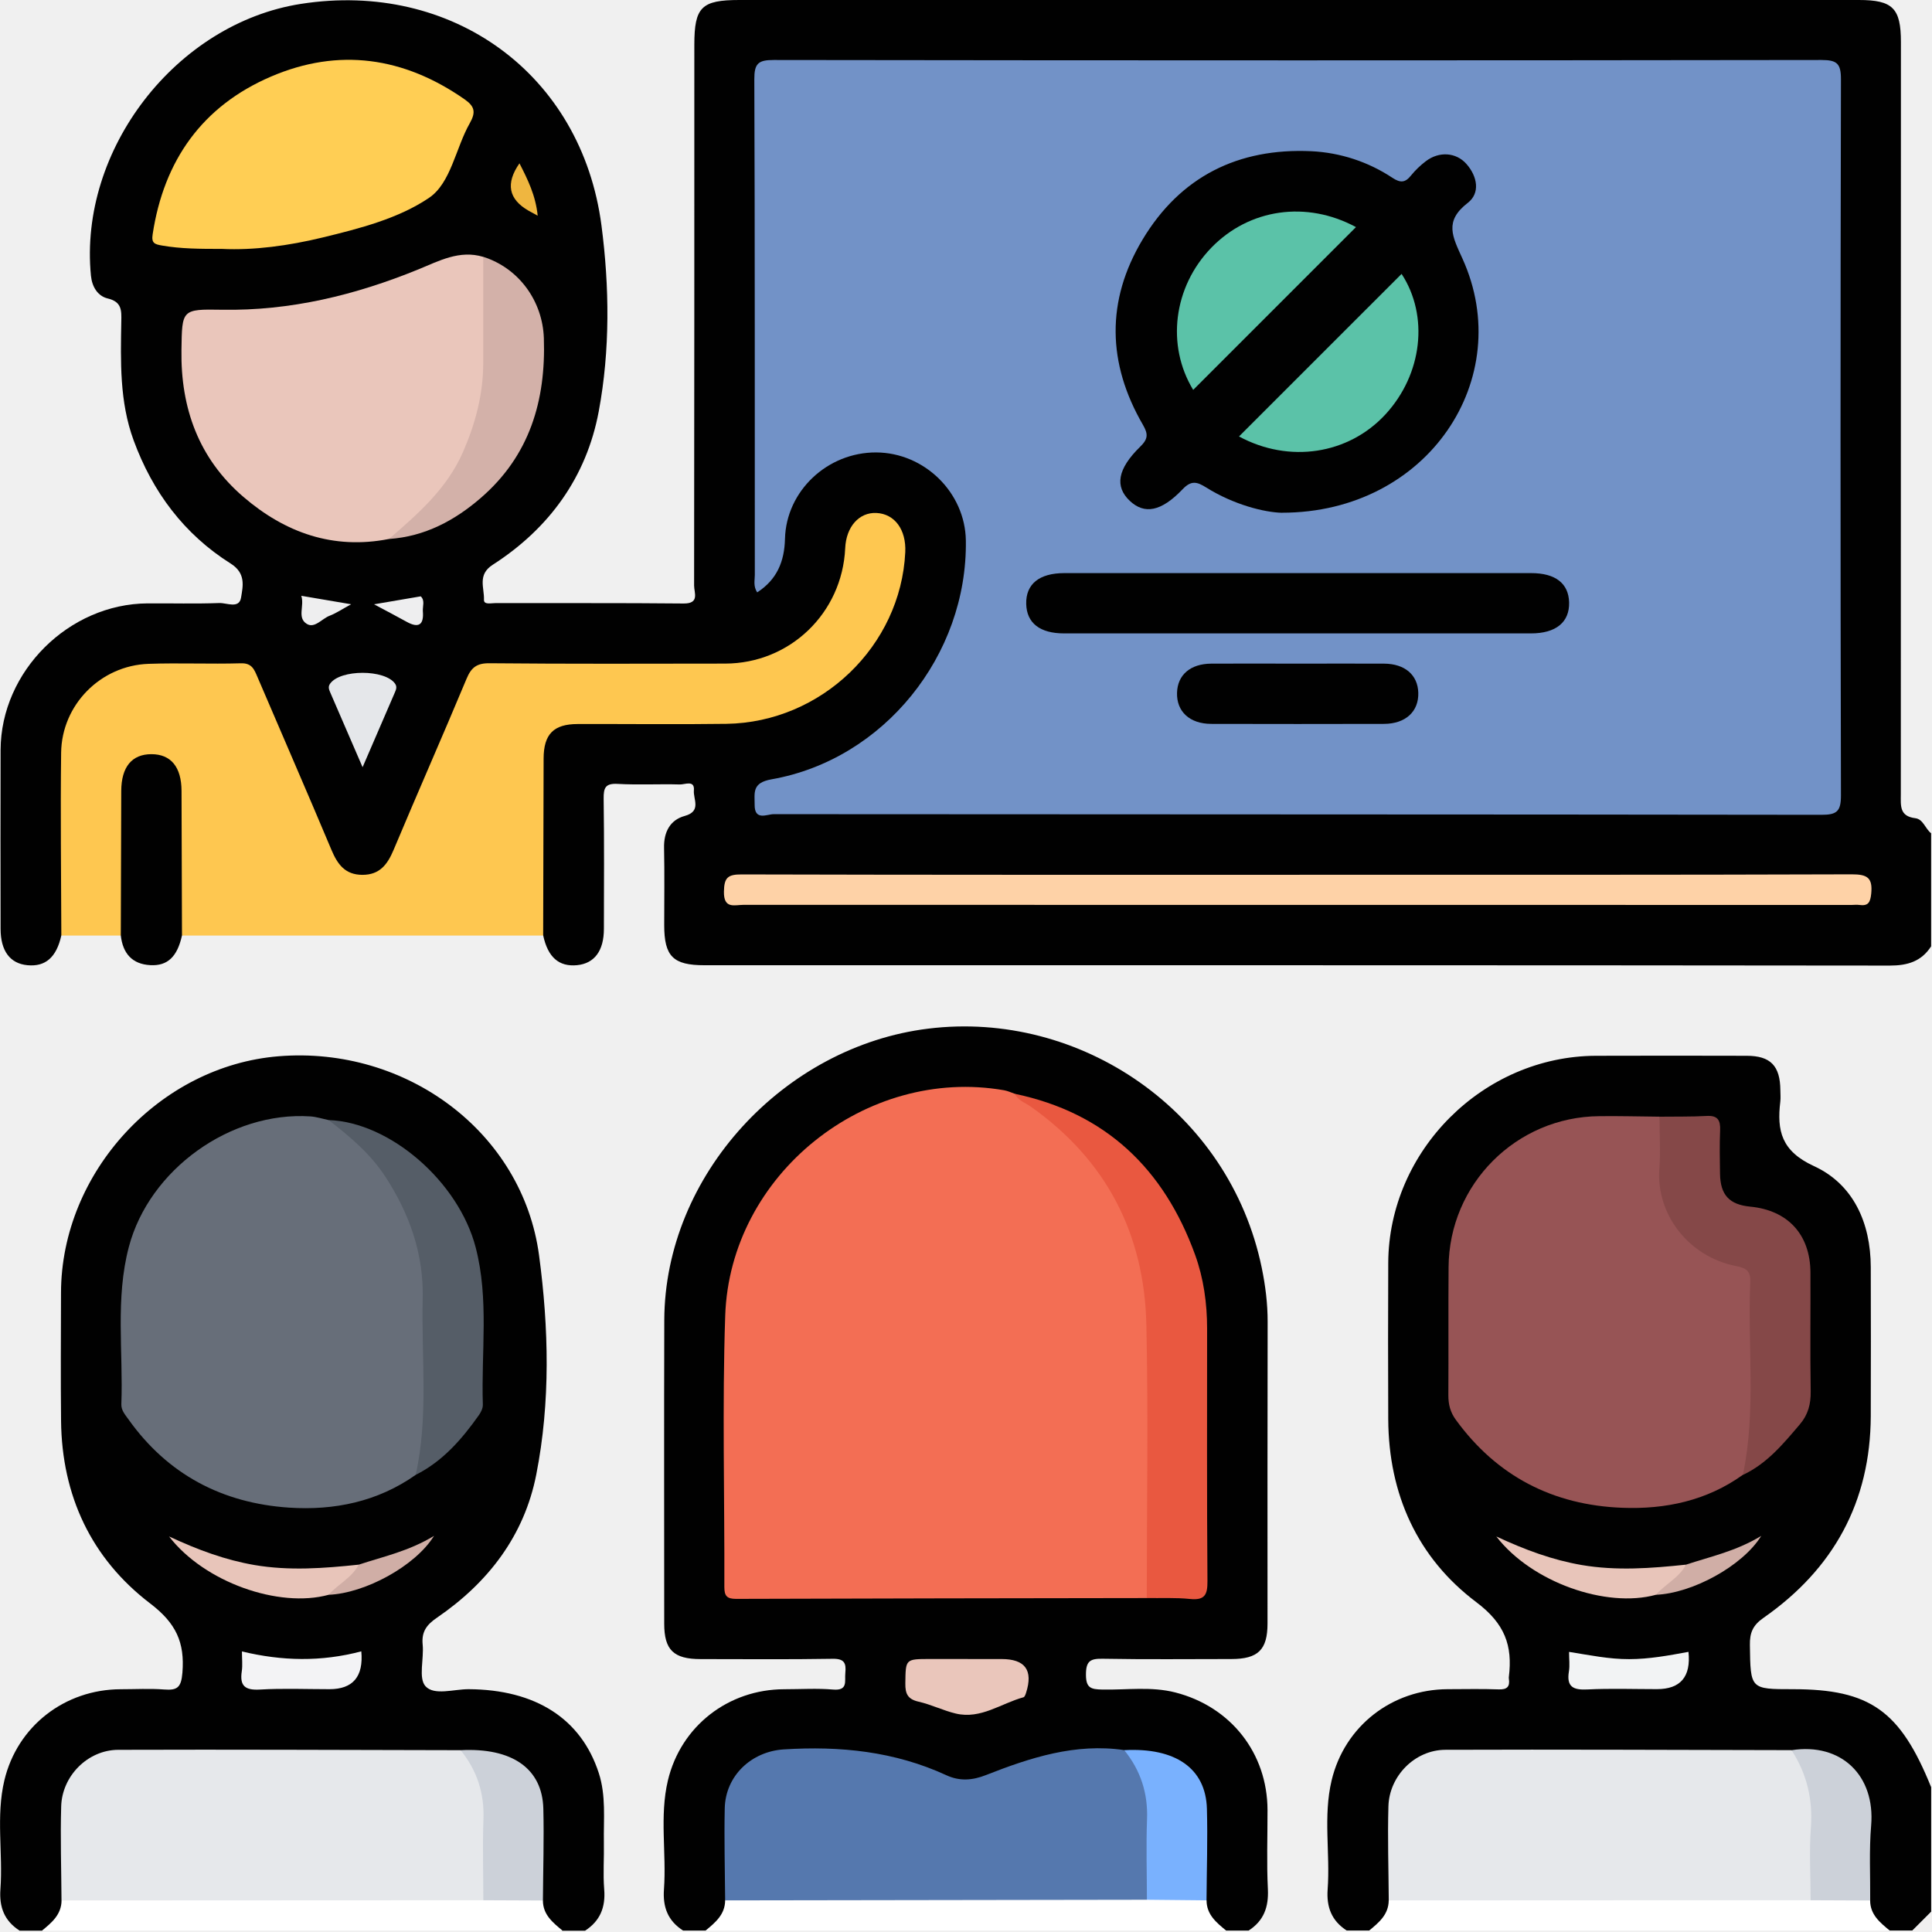
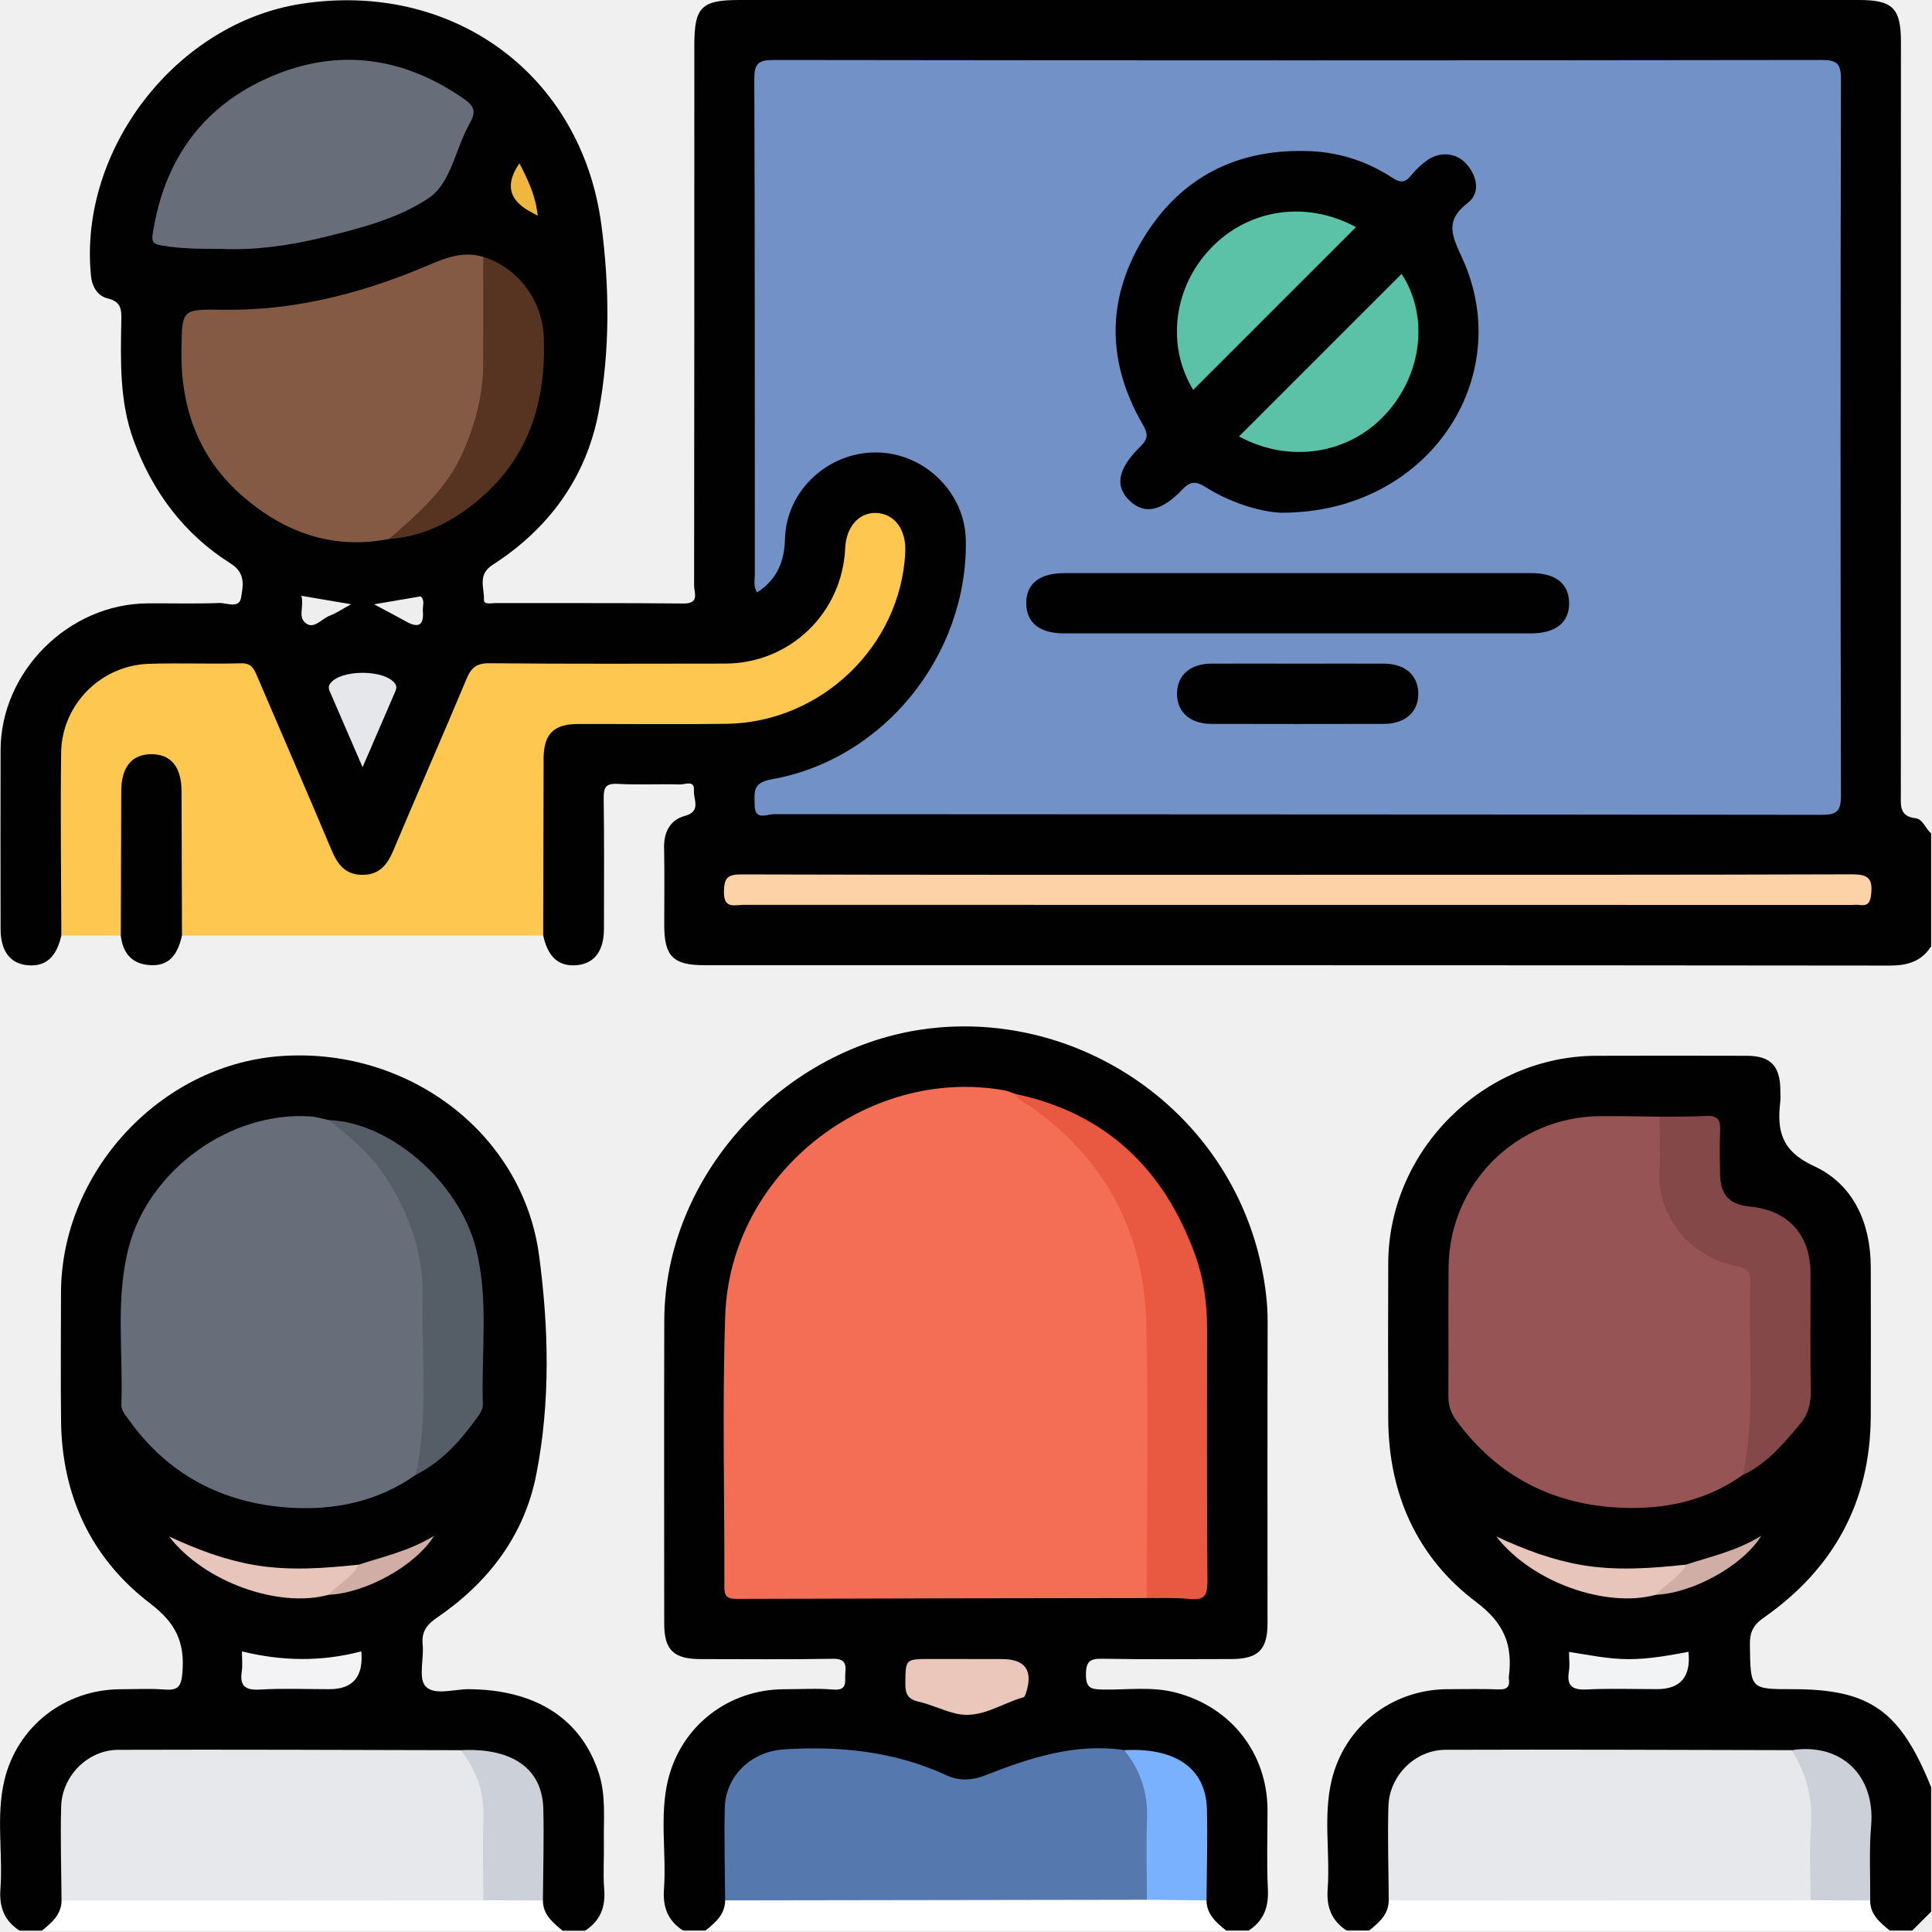
- <svg xmlns="http://www.w3.org/2000/svg" width="78" height="78" fill="none">
-   <g clip-path="url(#a)">
-     <path fill="#010101" d="M2.476 37.768c-.196.881-.64 1.27-1.37 1.2C.404 38.901.024 38.39.024 37.5c-.002-2.41-.008-4.819 0-7.228.014-3.17 2.753-5.894 5.936-5.912.964-.006 1.929.022 2.892-.014.3-.012.805.246.88-.22.076-.462.204-.98-.419-1.374-1.88-1.184-3.154-2.89-3.919-4.977-.572-1.561-.525-3.185-.497-4.805.009-.435.023-.785-.547-.92-.4-.095-.633-.464-.678-.917C3.172 6.044 7.108.944 12.148.157c6.085-.95 11.333 2.812 12.135 8.946.322 2.466.352 5.028-.11 7.505-.496 2.655-2.004 4.731-4.281 6.194-.627.403-.334.93-.353 1.413-.008.21.29.134.45.134 2.536.006 5.073-.01 7.61.016.656.006.424-.435.424-.722.01-7.28.009-14.56.009-21.84C28.034.287 28.32 0 29.849 0H75.05c1.365 0 1.695.332 1.695 1.697 0 10.12 0 20.242-.004 30.363 0 .464-.064.895.59.974.313.039.399.426.633.607v4.566c-.393.609-.949.776-1.667.776-15.953-.019-31.907-.012-47.86-.014-1.263 0-1.62-.357-1.621-1.618 0-1.04.016-2.08-.006-3.12-.015-.641.244-1.128.836-1.29.688-.19.336-.68.368-1.028.039-.435-.364-.236-.564-.242-.836-.024-1.674.024-2.509-.023-.498-.028-.576.153-.57.599.025 1.75.013 3.5.01 5.25 0 .892-.382 1.4-1.084 1.47-.732.07-1.178-.32-1.367-1.201-.222-.283-.196-.62-.196-.949-.004-1.978-.01-3.954 0-5.932.008-1.38.499-1.86 1.899-1.87 1.774-.012 3.549 0 5.323-.004 3.84-.01 6.736-2.497 7.32-6.276.055-.354.084-.708-.046-1.05-.147-.384-.405-.655-.833-.68-.462-.024-.759.239-.936.646-.124.284-.114.594-.157.895-.358 2.59-2.45 4.442-5.065 4.457-3.016.016-6.034.018-9.051-.009-.68-.006-1.055.218-1.321.861-.859 2.086-1.764 4.154-2.654 6.227-.059.14-.116.281-.18.42-.282.592-.699 1-1.397.997-.696-.002-1.13-.405-1.392-1.004-.684-1.554-1.343-3.12-2.012-4.68-.302-.698-.617-1.392-.896-2.098-.191-.486-.496-.723-1.032-.712-1.04.018-2.08-.025-3.117.014-2.033.075-3.468 1.522-3.505 3.567-.036 2.054-.006 4.107-.012 6.16 0 .352.043.716-.195 1.024v-.002ZM54.37 77.94c-.608-.392-.822-.943-.769-1.666.106-1.46-.185-2.944.159-4.391.523-2.198 2.44-3.68 4.689-3.686.683 0 1.37-.018 2.053.008.342.013.464-.107.415-.433a.238.238 0 0 1 0-.075c.155-1.264-.163-2.147-1.313-3.012-2.383-1.793-3.54-4.36-3.557-7.381-.01-2.104-.008-4.209 0-6.313.019-4.538 3.838-8.35 8.386-8.366 2.03-.008 4.056-.004 6.085 0 .965 0 1.353.407 1.36 1.392 0 .153.016.305-.002.456-.143 1.18.044 2.002 1.361 2.607 1.587.73 2.287 2.29 2.291 4.076.006 2.002.006 4.005 0 6.007-.012 3.476-1.506 6.183-4.33 8.153-.436.303-.558.606-.55 1.1.025 1.781.009 1.781 1.732 1.781 3.118 0 4.337.865 5.586 3.958v5.025c-.095.41-.35.665-.76.76h-.914c-.666-.178-.936-.646-.963-1.3-.028-1.009-.008-2.018-.014-3.028-.01-1.95-.804-2.743-2.768-2.763-.102 0-.201 0-.303.004-4.13.032-8.258.006-12.387.014-.33 0-.66-.004-.987 0-1.736.029-2.564.849-2.589 2.57-.014 1.038.014 2.078-.014 3.116-.037.668-.258 1.205-.983 1.386h-.914v.002ZM27.576 77.94c-.611-.392-.823-.943-.77-1.666.106-1.461-.185-2.945.159-4.393.523-2.196 2.442-3.678 4.695-3.682.66 0 1.323-.043 1.978.013.61.05.456-.342.49-.672.04-.399-.042-.578-.515-.57-1.774.03-3.55.012-5.325.012-1.093 0-1.472-.368-1.472-1.432 0-4.085-.01-8.167.003-12.251.018-5.855 4.835-11.054 10.657-11.77 6.121-.754 12.155 3.316 13.464 9.655.148.719.24 1.445.238 2.186-.01 4.058-.005 8.116-.005 12.174 0 1.064-.38 1.436-1.469 1.436-1.723 0-3.45.02-5.173-.012-.508-.01-.69.085-.688.645 0 .543.208.588.658.599.983.02 1.972-.133 2.95.117 2.239.574 3.718 2.449 3.722 4.75.002 1.065-.038 2.133.015 3.195.034.723-.167 1.274-.776 1.667H49.5c-.664-.18-.936-.645-.963-1.299-.026-1.007-.008-2.014-.012-3.023-.01-1.92-.84-2.754-2.762-2.774-.126 0-.252 0-.378.008-1.842-.204-3.57.254-5.255.926-.775.31-1.526.33-2.285-.006-1.898-.839-3.887-1.044-5.94-.93-1.514.083-2.4.922-2.43 2.436-.024 1.113.012 2.228-.016 3.343-.027.655-.29 1.14-.967 1.319h-.915ZM.786 77.941c-.61-.393-.822-.944-.769-1.669.106-1.463-.185-2.946.159-4.393.523-2.194 2.444-3.675 4.699-3.68.584 0 1.17-.034 1.75.01.531.041.69-.077.739-.673.101-1.23-.257-2.005-1.303-2.802-2.375-1.813-3.565-4.349-3.596-7.373-.018-1.726-.006-3.451-.002-5.175.012-4.85 3.977-9.154 8.788-9.542 5.154-.417 9.845 3.064 10.512 8.034.393 2.93.464 5.924-.112 8.852-.484 2.47-1.943 4.367-4.009 5.78-.42.287-.628.567-.578 1.084.058.574-.18 1.356.114 1.683.35.387 1.144.118 1.742.12 2.709.015 4.545 1.195 5.255 3.387.297.917.19 1.858.205 2.792.013.635-.038 1.271.013 1.902.059.723-.163 1.274-.772 1.67h-.913c-.666-.18-.939-.65-.963-1.303-.029-1.01-.008-2.019-.014-3.026-.01-1.95-.81-2.752-2.766-2.766-.15 0-.303.004-.454.016-4.155.006-8.31.002-12.466.004-.252 0-.507-.002-.76 0-1.735.03-2.563.849-2.59 2.57-.014 1.038.015 2.078-.014 3.116-.037.668-.258 1.205-.983 1.386H.786v-.004Z" />
-     <path fill="#fff" d="M75.503 76.726c0 .574.397.891.786 1.213H55.28c.391-.322.782-.645.786-1.215.238-.242.551-.242.852-.242 5.373.002 10.745-.035 16.118.014.822.063 1.679-.228 2.464.228l.002.002ZM48.712 76.722c0 .574.395.895.786 1.217H28.49c.391-.324.782-.645.786-1.217.238-.242.551-.24.852-.24 5.373.002 10.745-.035 16.118.014.822.063 1.677-.224 2.464.226h.002ZM1.7 77.94c.39-.32.78-.644.785-1.214.238-.242.551-.242.852-.242 5.373.002 10.745-.035 16.118.014.822.063 1.679-.228 2.464.228 0 .574.397.891.786 1.213H1.699v.002Z" />
-     <path fill="#F0EFEF" d="m77.203 77.941.761-.761c.137.643-.118.897-.76.761Z" />
-     <path fill="#FEC750" d="M2.476 37.768c-.006-2.459-.039-4.919-.008-7.377.024-1.938 1.595-3.523 3.529-3.59 1.241-.043 2.484.014 3.726-.022.447-.015.541.248.673.557.993 2.324 2.005 4.642 2.984 6.972.246.586.551 1.01 1.251 1.012.698 0 1.01-.416 1.258-1.004.969-2.307 1.98-4.597 2.945-6.907.19-.46.413-.639.936-.632 3.168.03 6.337.018 9.505.014 2.615-.004 4.727-2.037 4.848-4.658.038-.867.561-1.455 1.26-1.423.738.035 1.208.674 1.165 1.584-.18 3.783-3.388 6.874-7.22 6.929-2.002.028-4.005.002-6.007.008-.971.002-1.37.409-1.374 1.39-.008 2.383-.012 4.766-.018 7.149H7.349c-.302-.279-.24-.654-.241-1-.012-1.522.004-3.044-.008-4.564-.008-1.01-.363-1.508-1.024-1.481-.625.026-.94.502-.946 1.481-.012 1.522.004 3.044-.008 4.565-.002.346.06.72-.243.999h-2.4l-.003-.002Z" />
-     <path fill="#010101" d="M4.877 37.768c.006-1.946.01-3.891.018-5.837.004-.968.43-1.483 1.217-1.483.788 0 1.213.517 1.217 1.483.008 1.946.012 3.891.018 5.837-.187.85-.577 1.235-1.273 1.198-.747-.038-1.116-.482-1.197-1.198Z" />
-     <path fill="#7292C7" d="M30.57 23.918c-.166-.259-.096-.489-.096-.705-.005-6.668.006-13.34-.02-20.008-.003-.635.152-.785.785-.783 14.1.02 28.2.02 42.3 0 .63 0 .787.148.785.783-.022 9.636-.022 19.274 0 28.91 0 .636-.159.783-.788.781-14.1-.02-28.2-.014-42.3-.026-.27 0-.773.28-.769-.377 0-.495-.11-.89.682-1.03 4.534-.797 7.914-5.01 7.845-9.642-.028-1.933-1.67-3.545-3.62-3.555-1.968-.008-3.633 1.555-3.682 3.486-.022.91-.319 1.645-1.123 2.164v.002Z" />
-     <path fill="#EAC6BB" d="M15.702 21.76c-2.251.442-4.193-.254-5.875-1.699-1.8-1.546-2.538-3.58-2.501-5.93.024-1.632.004-1.654 1.63-1.626 2.771.049 5.392-.592 7.942-1.632.822-.336 1.653-.792 2.61-.503.15.155.205.35.2.558-.038 1.768.174 3.547-.154 5.305-.385 2.074-1.41 3.773-3.05 5.102-.243.197-.538.279-.8.427l-.002-.002Z" />
-     <path fill="#FFCE54" d="M8.965 10.049c-.906 0-1.663-.004-2.418-.135-.307-.052-.44-.097-.384-.455.451-2.98 2.002-5.173 4.77-6.364 2.739-1.178 5.37-.796 7.82.912.417.29.464.525.212.97-.57 1.006-.76 2.41-1.64 3.008-1.238.839-2.799 1.238-4.296 1.602-1.382.336-2.782.523-4.062.462h-.002Z" />
-     <path fill="#FED2A7" d="M52.467 35.316c7.431 0 14.861.008 22.293-.017.625 0 .85.133.786.78-.037.362-.125.506-.483.456-.1-.015-.203 0-.303 0-14.912 0-29.825 0-44.74-.004-.362 0-.803.18-.793-.53.008-.575.159-.7.718-.698 7.507.02 15.014.015 22.522.015v-.002Z" />
-     <path fill="#D3B1A9" d="M15.703 21.76c1.176-1.017 2.342-2.03 2.99-3.512.5-1.144.811-2.316.816-3.565.004-1.44 0-2.876 0-4.315 1.45.462 2.397 1.793 2.448 3.283.085 2.525-.576 4.744-2.536 6.443-1.062.922-2.271 1.567-3.714 1.666h-.004Z" />
-     <path fill="#E5E7EA" d="M14.638 30.973c-.48-1.11-.891-2.064-1.306-3.018-.051-.118-.094-.228-.006-.352.409-.586 2.216-.586 2.625 0 .085.124.043.232-.008.35-.415.954-.824 1.909-1.303 3.018l-.002.002Z" />
-     <path fill="#EFB640" d="M21.708 8.708a24.164 24.164 0 0 1-.366-.2c-.813-.464-.936-1.102-.37-1.914.333.65.655 1.298.736 2.114Z" />
-     <path fill="#EEEEEF" d="M15.098 24.398c.698-.118 1.282-.218 1.888-.322.181.167.07.401.086.607.044.527-.157.696-.65.423-.407-.226-.818-.44-1.324-.71v.002ZM14.175 24.396c-.352.191-.597.36-.865.462-.312.118-.609.525-.922.331-.405-.248-.088-.726-.224-1.135l2.013.342h-.002Z" />
-     <path fill="#975455" d="M70.365 59.542c-1.459 1.047-3.132 1.399-4.874 1.331-2.786-.107-5.057-1.27-6.717-3.555-.222-.305-.301-.618-.3-.987.01-1.723-.005-3.445.009-5.169a6.133 6.133 0 0 1 6.084-6.099c.81-.01 1.62.013 2.432.02.218.22.218.503.224.782.01.405.002.812.004 1.217.008 2 .873 3.22 2.776 3.759.67.19.89.543.883 1.194-.016 1.852.012 3.704-.016 5.554-.01.684-.073 1.372-.505 1.956v-.003Z" />
-     <path fill="#E6E8EB" d="m73.099 76.716-17.031.008c-.008-1.266-.05-2.532-.014-3.795.034-1.233 1.072-2.281 2.301-2.285 4.658-.017 9.315.006 13.973.014.592.425.901 1.04.952 1.73.092 1.253.043 2.513.022 3.77a.826.826 0 0 1-.203.556v.002Z" />
-     <path fill="#854848" d="M70.364 59.542c.545-2.572.187-5.18.299-7.77.02-.447-.139-.573-.58-.659-1.931-.382-3.222-2.112-3.09-3.907.052-.704.005-1.414.005-2.122.633-.009 1.268.006 1.9-.03.452-.027.566.172.548.583-.025.582-.012 1.166-.004 1.748.012.857.374 1.248 1.217 1.33 1.524.146 2.427 1.127 2.434 2.665.006 1.597-.015 3.195.01 4.792.008.511-.104.939-.436 1.33-.671.79-1.33 1.59-2.301 2.044l-.002-.004Z" />
-     <path fill="#CCD1D9" d="M73.1 76.716c0-.979-.062-1.96.01-2.932.083-1.144-.163-2.172-.78-3.124 2.007-.312 3.384 1.025 3.213 3.044-.085 1.001-.03 2.017-.038 3.024l-2.406-.01v-.002Z" />
-     <path fill="#E8C5BA" d="M66.853 64.386c-2.01.551-5.02-.507-6.443-2.355 1.184.552 2.277.95 3.44 1.152 1.412.242 2.814.134 4.218-.014-.067.745-.686.938-1.217 1.217h.002Z" />
-     <path fill="#F2F3F4" d="M68.168 66.69c.105 1.003-.32 1.505-1.272 1.505-.938 0-1.876-.034-2.812.013-.574.028-.844-.108-.743-.727.041-.244.006-.5.006-.79.837.133 1.62.296 2.428.293.812-.001 1.6-.148 2.391-.294h.002Z" />
-     <path fill="#D0AEA6" d="M66.852 64.386c.38-.43.936-.686 1.216-1.217.994-.328 2.023-.543 3.039-1.162-.757 1.223-2.792 2.32-4.255 2.379Z" />
-     <path fill="#F36E54" d="M46.298 64.518c-5.53.008-11.058.014-16.585.033-.373 0-.469-.127-.469-.48.013-3.654-.089-7.308.035-10.957.194-5.698 5.682-10.071 11.262-9.097.148.027.289.094.431.143 3.116 1.553 4.648 4.235 5.354 7.505.151.696.198 1.4.194 2.114-.01 3.218 0 6.435-.008 9.652 0 .373.073.77-.216 1.087h.002Z" />
-     <path fill="#5578AE" d="M46.305 76.698c-5.676.008-11.353.016-17.029.026-.008-1.24-.043-2.477-.016-3.716.028-1.314 1.072-2.295 2.38-2.38 2.272-.145 4.478.079 6.568 1.043.537.248 1.056.208 1.601-.008 1.791-.704 3.608-1.296 5.58-1.007.772.352.971 1.09 1.063 1.8.162 1.27.083 2.559.038 3.839a.592.592 0 0 1-.185.4v.003Z" />
-     <path fill="#E95840" d="M46.298 64.518c0-3.677.065-7.355-.016-11.03-.081-3.683-1.622-6.66-4.668-8.811-.222-.157-.513-.24-.641-.517 3.669.77 6.02 3.034 7.275 6.495.346.955.486 1.964.486 2.984 0 3.398-.012 6.799.014 10.197.005.556-.113.778-.704.719-.578-.06-1.164-.029-1.748-.037h.002Z" />
-     <path fill="#79B1FE" d="M46.304 76.698c0-1.083-.036-2.168.005-3.25.04-1.058-.263-1.976-.92-2.79 2.07-.11 3.29.734 3.337 2.364.035 1.232-.008 2.467-.016 3.7l-2.406-.024Z" />
-     <path fill="#EAC6BB" d="M39.07 66.98h1.366c.952 0 1.282.452.989 1.364-.022.067-.057.169-.106.18-.904.247-1.72.894-2.725.658-.51-.12-.993-.364-1.506-.48-.44-.1-.543-.317-.537-.739.014-.983-.008-.985 1.005-.985h1.516l-.002.002Z" />
-     <path fill="#676E79" d="M16.782 59.545c-1.537 1.084-3.287 1.442-5.11 1.322-2.692-.179-4.9-1.333-6.488-3.567-.132-.185-.293-.362-.285-.606.08-2.119-.25-4.26.304-6.356.824-3.12 4.098-5.476 7.324-5.266.248.016.494.097.74.148 1.274.452 2.033 1.474 2.697 2.55a8.68 8.68 0 0 1 1.324 4.678c-.008 1.667.02 3.336-.012 5.002-.014.723-.004 1.474-.494 2.095Z" />
-     <path fill="#E6E8EB" d="M19.513 76.718c-5.676.002-11.353.004-17.03.008-.007-1.266-.05-2.531-.013-3.795.034-1.233 1.074-2.281 2.303-2.286 4.608-.016 9.215.007 13.822.015.751.331.955 1.044 1.052 1.73.185 1.298.092 2.612.051 3.923-.004.153-.083.289-.185.407v-.002Z" />
-     <path fill="#555D67" d="M16.782 59.544c.527-2.354.226-4.741.283-7.114.045-1.797-.531-3.427-1.508-4.925-.602-.924-1.43-1.62-2.29-2.285 2.477.083 5.247 2.487 5.937 5.14.545 2.096.22 4.23.29 6.346.005.138-.07.299-.154.419-.69.977-1.463 1.87-2.558 2.42Z" />
-     <path fill="#CCD1D9" d="M19.514 76.718c0-1.087-.037-2.176.004-3.26.04-1.06-.259-1.984-.922-2.798 2.075-.108 3.299.736 3.34 2.362.03 1.233-.009 2.47-.017 3.706l-2.405-.01Z" />
-     <path fill="#E8C5BA" d="M13.269 64.386c-2.01.551-5.02-.507-6.443-2.355 1.185.552 2.277.95 3.44 1.152 1.412.242 2.814.134 4.218-.014-.067.745-.686.938-1.217 1.217h.002Z" />
-     <path fill="#F3F3F5" d="M14.587 66.667c.093 1.02-.335 1.53-1.287 1.53-.938 0-1.876-.04-2.81.015-.602.034-.818-.151-.728-.741.036-.244.006-.5.006-.798 1.622.39 3.195.425 4.82-.004l-.001-.002Z" />
-     <path fill="#D0AEA6" d="M13.268 64.386c.38-.43.936-.686 1.216-1.217.994-.328 2.023-.543 3.039-1.162-.757 1.223-2.792 2.32-4.255 2.379Z" />
-     <path fill="#010101" d="M51.754 20.702c-.7-.016-1.938-.321-3.057-1.021-.358-.224-.596-.304-.95.069-.867.911-1.545 1.025-2.133.472-.614-.578-.503-1.288.421-2.19.316-.307.326-.506.108-.881-1.44-2.48-1.492-5.012-.018-7.473 1.524-2.545 3.862-3.711 6.817-3.573a6.477 6.477 0 0 1 3.274 1.074c.32.21.513.202.747-.09.175-.215.379-.412.6-.579.536-.41 1.226-.364 1.645.114.442.503.558 1.176.049 1.567-.963.743-.615 1.363-.214 2.249 2.19 4.82-1.384 10.262-7.291 10.26l.002.002ZM52.395 23.138h9.424c.979 0 1.51.415 1.53 1.182.02.8-.53 1.252-1.54 1.252H42.96c-.977 0-1.508-.417-1.529-1.186-.02-.804.523-1.248 1.54-1.248h9.425-.002ZM52.39 26.793c1.164 0 2.326-.006 3.49 0 .84.006 1.36.456 1.38 1.176.022.755-.511 1.252-1.38 1.256-2.326.006-4.654.006-6.98 0-.871-.002-1.402-.499-1.38-1.256.02-.722.537-1.17 1.38-1.176 1.164-.008 2.326 0 3.49 0Z" />
-     <path fill="#5BC2A8" d="m54.745 9.168-6.573 6.573c-1.092-1.797-.803-4.156.733-5.741 1.534-1.581 3.848-1.907 5.838-.832h.002ZM50.022 17.621l6.564-6.563c1.105 1.69.845 4.046-.65 5.67-1.495 1.622-3.89 1.988-5.914.893Z" />
+ <svg xmlns="http://www.w3.org/2000/svg" width="78" height="78" viewBox="0 0 78 78" fill="none">
+   <g clip-path="url(#clip0_1409_2360)">
+     <path d="M2.476 37.768C2.28 38.649 1.837 39.038 1.106 38.968C0.404 38.901 0.024 38.391 0.024 37.499C0.022 35.09 0.016 32.68 0.024 30.271C0.038 27.1 2.777 24.377 5.96 24.359C6.924 24.353 7.889 24.381 8.852 24.345C9.153 24.333 9.657 24.591 9.733 24.125C9.808 23.663 9.936 23.144 9.313 22.751C7.433 21.567 6.159 19.862 5.394 17.774C4.822 16.213 4.869 14.589 4.897 12.969C4.906 12.534 4.92 12.184 4.35 12.049C3.949 11.954 3.717 11.585 3.672 11.132C3.172 6.044 7.108 0.944 12.148 0.157C18.233 -0.794 23.481 2.969 24.283 9.103C24.605 11.569 24.635 14.131 24.173 16.608C23.677 19.263 22.169 21.339 19.892 22.802C19.265 23.205 19.558 23.732 19.539 24.215C19.531 24.424 19.828 24.349 19.989 24.349C22.525 24.355 25.062 24.339 27.598 24.365C28.255 24.371 28.023 23.93 28.023 23.643C28.034 16.363 28.032 9.082 28.032 1.803C28.034 0.287 28.32 0 29.849 0C44.916 0 59.983 0 75.05 0C76.416 0 76.746 0.332 76.746 1.697C76.746 11.817 76.746 21.939 76.742 32.06C76.742 32.524 76.678 32.955 77.332 33.034C77.645 33.073 77.731 33.46 77.965 33.641V38.207C77.572 38.816 77.016 38.983 76.298 38.983C60.346 38.964 44.391 38.971 28.439 38.968C27.175 38.968 26.819 38.612 26.817 37.351C26.817 36.311 26.833 35.271 26.811 34.231C26.796 33.59 27.055 33.103 27.647 32.941C28.335 32.752 27.983 32.261 28.015 31.913C28.054 31.478 27.651 31.677 27.451 31.671C26.615 31.646 25.777 31.695 24.942 31.648C24.444 31.62 24.366 31.801 24.373 32.247C24.397 33.997 24.385 35.747 24.383 37.497C24.383 38.389 24 38.897 23.298 38.966C22.566 39.038 22.12 38.647 21.931 37.766C21.709 37.483 21.735 37.145 21.735 36.817C21.731 34.839 21.725 32.863 21.735 30.885C21.743 29.506 22.234 29.025 23.634 29.015C25.408 29.003 27.183 29.015 28.957 29.011C32.797 29.001 35.693 26.514 36.277 22.735C36.332 22.381 36.361 22.027 36.231 21.685C36.084 21.3 35.826 21.03 35.398 21.005C34.936 20.981 34.639 21.244 34.462 21.651C34.338 21.935 34.348 22.245 34.306 22.546C33.947 25.137 31.855 26.988 29.24 27.003C26.224 27.019 23.206 27.021 20.189 26.994C19.509 26.988 19.134 27.212 18.868 27.855C18.009 29.941 17.104 32.009 16.214 34.082C16.155 34.223 16.098 34.363 16.033 34.502C15.752 35.094 15.335 35.503 14.637 35.499C13.941 35.497 13.508 35.094 13.245 34.495C12.561 32.941 11.902 31.376 11.232 29.815C10.931 29.117 10.616 28.423 10.337 27.717C10.146 27.23 9.841 26.994 9.305 27.005C8.265 27.023 7.226 26.98 6.188 27.019C4.155 27.094 2.72 28.541 2.683 30.586C2.647 32.64 2.677 34.693 2.671 36.746C2.671 37.098 2.714 37.462 2.476 37.77V37.768Z" fill="#010101" />
+     <path d="M54.37 77.941C53.762 77.548 53.548 76.997 53.601 76.274C53.707 74.813 53.416 73.33 53.76 71.883C54.283 69.685 56.2 68.203 58.449 68.197C59.132 68.197 59.818 68.179 60.502 68.205C60.844 68.218 60.966 68.098 60.917 67.772C60.913 67.748 60.913 67.721 60.917 67.697C61.072 66.433 60.754 65.55 59.605 64.685C57.221 62.892 56.063 60.326 56.047 57.304C56.037 55.2 56.039 53.095 56.047 50.991C56.066 46.453 59.885 42.642 64.433 42.625C66.463 42.617 68.489 42.621 70.518 42.625C71.483 42.625 71.871 43.032 71.878 44.017C71.878 44.17 71.894 44.322 71.876 44.473C71.733 45.653 71.92 46.475 73.237 47.08C74.824 47.81 75.524 49.369 75.528 51.156C75.534 53.158 75.534 55.161 75.528 57.163C75.516 60.639 74.022 63.346 71.198 65.316C70.762 65.619 70.64 65.922 70.648 66.417C70.673 68.197 70.657 68.197 72.38 68.197C75.498 68.197 76.717 69.062 77.966 72.155V77.18C77.871 77.591 77.616 77.845 77.205 77.941H76.292C75.626 77.762 75.356 77.294 75.329 76.641C75.3 75.631 75.321 74.622 75.315 73.612C75.305 71.663 74.511 70.869 72.547 70.849C72.445 70.849 72.346 70.849 72.244 70.853C68.115 70.885 63.986 70.859 59.857 70.867C59.527 70.867 59.197 70.863 58.87 70.867C57.134 70.896 56.306 71.716 56.281 73.437C56.267 74.475 56.295 75.515 56.267 76.553C56.23 77.221 56.009 77.758 55.284 77.939H54.37V77.941Z" fill="#010101" />
+     <path d="M27.576 77.941C26.965 77.548 26.753 76.997 26.806 76.274C26.912 74.813 26.621 73.329 26.965 71.881C27.488 69.685 29.407 68.203 31.66 68.199C32.319 68.199 32.983 68.156 33.638 68.212C34.248 68.262 34.094 67.87 34.128 67.54C34.169 67.141 34.086 66.962 33.613 66.97C31.839 67.001 30.062 66.982 28.288 66.982C27.195 66.982 26.816 66.614 26.816 65.55C26.816 61.465 26.806 57.383 26.819 53.299C26.837 47.444 31.654 42.245 37.476 41.528C43.597 40.775 49.631 44.846 50.94 51.184C51.088 51.903 51.18 52.629 51.178 53.37C51.167 57.428 51.173 61.486 51.173 65.544C51.173 66.608 50.793 66.98 49.704 66.98C47.981 66.98 46.255 67.001 44.531 66.968C44.023 66.958 43.841 67.053 43.843 67.613C43.843 68.156 44.051 68.201 44.501 68.212C45.484 68.232 46.473 68.079 47.452 68.329C49.69 68.903 51.169 70.778 51.173 73.079C51.175 74.144 51.135 75.212 51.188 76.274C51.222 76.997 51.021 77.548 50.412 77.941H49.499C48.835 77.762 48.563 77.296 48.536 76.642C48.51 75.635 48.528 74.628 48.524 73.618C48.514 71.7 47.684 70.865 45.762 70.845C45.636 70.845 45.51 70.845 45.384 70.853C43.542 70.649 41.815 71.107 40.13 71.779C39.354 72.088 38.603 72.109 37.844 71.773C35.946 70.934 33.957 70.729 31.904 70.843C30.39 70.926 29.505 71.765 29.474 73.279C29.45 74.392 29.486 75.507 29.458 76.622C29.431 77.277 29.169 77.762 28.491 77.941H27.578H27.576Z" fill="#010101" />
+     <path d="M0.786 77.941C0.176 77.548 -0.036 76.997 0.017 76.272C0.123 74.809 -0.168 73.326 0.176 71.879C0.699 69.685 2.62 68.204 4.875 68.199C5.459 68.199 6.045 68.165 6.625 68.21C7.156 68.25 7.315 68.132 7.364 67.536C7.465 66.307 7.107 65.531 6.061 64.734C3.686 62.921 2.496 60.385 2.465 57.361C2.447 55.635 2.459 53.91 2.463 52.186C2.475 47.337 6.44 43.032 11.251 42.644C16.405 42.227 21.096 45.708 21.763 50.678C22.156 53.608 22.227 56.602 21.651 59.53C21.167 62.001 19.708 63.897 17.642 65.31C17.221 65.597 17.014 65.877 17.064 66.394C17.122 66.968 16.883 67.75 17.178 68.077C17.529 68.464 18.322 68.195 18.92 68.197C21.629 68.212 23.465 69.392 24.175 71.584C24.472 72.501 24.364 73.442 24.38 74.376C24.393 75.011 24.342 75.647 24.393 76.278C24.452 77.001 24.23 77.552 23.621 77.947H22.708C22.042 77.768 21.769 77.298 21.745 76.645C21.716 75.635 21.737 74.626 21.731 73.619C21.721 71.669 20.921 70.867 18.965 70.853C18.815 70.853 18.662 70.857 18.511 70.869C14.356 70.875 10.2 70.871 6.045 70.873C5.793 70.873 5.538 70.871 5.286 70.873C3.55 70.904 2.722 71.722 2.695 73.444C2.681 74.481 2.71 75.521 2.681 76.559C2.644 77.227 2.423 77.764 1.698 77.945H0.786V77.941Z" fill="#010101" />
+     <path d="M75.503 76.726C75.503 77.3 75.9 77.617 76.289 77.939H55.281C55.672 77.617 56.063 77.294 56.067 76.724C56.305 76.482 56.618 76.482 56.919 76.482C62.292 76.484 67.664 76.447 73.037 76.496C73.859 76.559 74.716 76.268 75.501 76.724L75.503 76.726Z" fill="white" />
+     <path d="M48.712 76.722C48.712 77.296 49.107 77.617 49.498 77.939H28.49C28.881 77.615 29.272 77.294 29.276 76.722C29.514 76.48 29.827 76.482 30.128 76.482C35.501 76.484 40.873 76.447 46.246 76.496C47.068 76.559 47.923 76.272 48.71 76.722H48.712Z" fill="white" />
+     <path d="M1.699 77.941C2.09 77.619 2.481 77.296 2.485 76.726C2.723 76.484 3.036 76.484 3.337 76.484C8.71 76.486 14.082 76.449 19.455 76.498C20.277 76.561 21.134 76.27 21.919 76.726C21.919 77.3 22.316 77.617 22.705 77.939H1.699V77.941Z" fill="white" />
+     <path d="M77.203 77.941C77.457 77.687 77.71 77.434 77.964 77.18C78.101 77.823 77.846 78.077 77.203 77.941Z" fill="#F0EFEF" />
+     <path d="M2.476 37.768C2.47 35.309 2.437 32.849 2.468 30.391C2.492 28.453 4.063 26.868 5.997 26.801C7.238 26.758 8.481 26.815 9.723 26.779C10.171 26.764 10.264 27.027 10.396 27.336C11.389 29.66 12.401 31.978 13.38 34.308C13.626 34.894 13.931 35.318 14.631 35.32C15.329 35.32 15.641 34.904 15.889 34.316C16.858 32.009 17.869 29.719 18.834 27.41C19.025 26.95 19.247 26.77 19.77 26.777C22.938 26.807 26.107 26.795 29.275 26.791C31.89 26.787 34.002 24.754 34.123 22.133C34.161 21.266 34.684 20.678 35.382 20.71C36.121 20.745 36.591 21.384 36.548 22.294C36.367 26.077 33.16 29.168 29.328 29.223C27.326 29.251 25.323 29.225 23.321 29.231C22.35 29.233 21.951 29.64 21.947 30.621C21.939 33.004 21.935 35.387 21.929 37.77C17.069 37.77 12.21 37.77 7.35 37.77C7.047 37.491 7.11 37.117 7.108 36.771C7.096 35.248 7.112 33.726 7.1 32.206C7.091 31.197 6.737 30.698 6.076 30.725C5.451 30.751 5.136 31.227 5.13 32.206C5.118 33.728 5.134 35.25 5.122 36.771C5.12 37.117 5.183 37.491 4.879 37.77C4.08 37.77 3.28 37.77 2.478 37.77L2.476 37.768Z" fill="#FEC750" />
+     <path d="M4.877 37.768C4.883 35.822 4.887 33.877 4.895 31.931C4.899 30.963 5.325 30.448 6.112 30.448C6.9 30.448 7.325 30.965 7.329 31.931C7.337 33.877 7.341 35.822 7.347 37.768C7.16 38.618 6.77 39.003 6.074 38.966C5.327 38.928 4.958 38.484 4.877 37.768Z" fill="#010101" />
+     <path d="M30.569 23.918C30.404 23.659 30.474 23.429 30.474 23.213C30.469 16.545 30.48 9.874 30.453 3.205C30.451 2.57 30.606 2.42 31.239 2.422C45.339 2.442 59.44 2.442 73.538 2.422C74.169 2.422 74.326 2.57 74.324 3.205C74.302 12.841 74.302 22.479 74.324 32.114C74.324 32.752 74.165 32.898 73.536 32.896C59.436 32.876 45.335 32.882 31.237 32.87C30.966 32.87 30.463 33.15 30.467 32.493C30.467 31.998 30.358 31.604 31.149 31.463C35.683 30.666 39.063 26.453 38.994 21.821C38.966 19.888 37.323 18.276 35.374 18.266C33.406 18.258 31.741 19.821 31.692 21.752C31.67 22.662 31.373 23.396 30.569 23.916V23.918Z" fill="#7292C7" />
+     <path d="M15.702 21.76C13.451 22.202 11.509 21.506 9.827 20.061C8.028 18.515 7.289 16.482 7.326 14.131C7.35 12.499 7.33 12.477 8.956 12.505C11.727 12.554 14.348 11.913 16.898 10.873C17.72 10.537 18.551 10.081 19.507 10.37C19.658 10.525 19.713 10.72 19.709 10.928C19.67 12.696 19.881 14.475 19.554 16.233C19.169 18.307 18.144 20.006 16.503 21.335C16.261 21.532 15.966 21.614 15.704 21.762L15.702 21.76Z" fill="#845A45" />
+     <path d="M8.965 10.049C8.059 10.049 7.302 10.045 6.547 9.914C6.24 9.862 6.108 9.817 6.163 9.459C6.614 6.479 8.165 4.286 10.933 3.095C13.672 1.917 16.303 2.299 18.753 4.007C19.17 4.298 19.217 4.532 18.965 4.978C18.395 5.983 18.206 7.387 17.325 7.985C16.087 8.824 14.526 9.223 13.029 9.587C11.647 9.923 10.247 10.11 8.967 10.049H8.965Z" fill="#676E79" />
+     <path d="M52.467 35.316C59.898 35.316 67.328 35.324 74.76 35.299C75.385 35.299 75.611 35.432 75.546 36.079C75.509 36.441 75.421 36.585 75.063 36.535C74.964 36.52 74.86 36.535 74.76 36.535C59.848 36.535 44.935 36.535 30.02 36.531C29.658 36.531 29.217 36.712 29.227 36.001C29.235 35.425 29.386 35.301 29.945 35.303C37.452 35.324 44.959 35.318 52.467 35.318V35.316Z" fill="#FED2A7" />
+     <path d="M15.703 21.76C16.879 20.743 18.045 19.73 18.693 18.248C19.193 17.104 19.505 15.932 19.509 14.683C19.513 13.244 19.509 11.807 19.509 10.368C20.96 10.83 21.906 12.161 21.957 13.651C22.042 16.176 21.381 18.395 19.421 20.094C18.359 21.016 17.15 21.661 15.707 21.76H15.703Z" fill="#573321" />
+     <path d="M14.638 30.973C14.158 29.864 13.747 28.909 13.332 27.955C13.281 27.837 13.238 27.727 13.326 27.603C13.735 27.017 15.542 27.017 15.951 27.603C16.036 27.727 15.994 27.835 15.943 27.953C15.528 28.907 15.119 29.862 14.64 30.971L14.638 30.973Z" fill="#E5E7EA" />
+     <path d="M21.708 8.708C21.545 8.62 21.444 8.565 21.342 8.508C20.529 8.044 20.406 7.406 20.971 6.594C21.305 7.245 21.627 7.892 21.708 8.708Z" fill="#EFB640" />
+     <path d="M15.098 24.398C15.796 24.28 16.38 24.18 16.986 24.076C17.167 24.243 17.055 24.477 17.072 24.683C17.116 25.21 16.915 25.379 16.422 25.106C16.015 24.88 15.604 24.666 15.098 24.396V24.398Z" fill="#EEEEEF" />
+     <path d="M14.175 24.396C13.823 24.587 13.578 24.756 13.31 24.858C12.998 24.976 12.701 25.383 12.388 25.189C11.983 24.941 12.3 24.463 12.164 24.054C12.862 24.172 13.462 24.274 14.177 24.396H14.175Z" fill="#EEEEEF" />
+     <path d="M70.365 59.542C68.906 60.589 67.233 60.941 65.491 60.873C62.705 60.766 60.434 59.604 58.774 57.318C58.552 57.013 58.473 56.7 58.475 56.331C58.485 54.608 58.468 52.886 58.483 51.162C58.513 47.794 61.202 45.102 64.567 45.063C65.377 45.053 66.187 45.076 66.999 45.084C67.217 45.303 67.217 45.586 67.223 45.865C67.233 46.27 67.225 46.677 67.227 47.082C67.235 49.083 68.1 50.301 70.003 50.841C70.672 51.03 70.892 51.384 70.886 52.035C70.87 53.887 70.898 55.739 70.87 57.589C70.86 58.273 70.797 58.961 70.365 59.544V59.542Z" fill="#975455" />
+     <path d="M73.099 76.716C67.421 76.718 61.746 76.722 56.068 76.724C56.06 75.458 56.017 74.192 56.054 72.929C56.088 71.696 57.126 70.648 58.355 70.644C63.013 70.627 67.669 70.65 72.328 70.658C72.92 71.083 73.229 71.698 73.28 72.388C73.372 73.641 73.323 74.901 73.302 76.158C73.298 76.364 73.241 76.555 73.099 76.714V76.716Z" fill="#E6E8EB" />
+     <path d="M70.364 59.542C70.909 56.97 70.551 54.361 70.663 51.773C70.683 51.325 70.524 51.199 70.083 51.113C68.152 50.731 66.861 49.001 66.994 47.206C67.045 46.502 66.998 45.792 66.998 45.084C67.631 45.075 68.266 45.09 68.898 45.053C69.35 45.027 69.464 45.226 69.446 45.637C69.421 46.219 69.434 46.803 69.442 47.385C69.454 48.242 69.816 48.633 70.659 48.714C72.183 48.861 73.087 49.842 73.093 51.38C73.099 52.977 73.078 54.575 73.103 56.172C73.111 56.683 72.999 57.111 72.667 57.501C71.996 58.293 71.336 59.093 70.366 59.547L70.364 59.542Z" fill="#854848" />
+     <path d="M73.099 76.716C73.099 75.737 73.038 74.756 73.109 73.784C73.193 72.64 72.947 71.612 72.33 70.66C74.337 70.348 75.714 71.685 75.543 73.704C75.458 74.705 75.513 75.721 75.505 76.728C74.703 76.724 73.901 76.722 73.099 76.718V76.716Z" fill="#CCD1D9" />
+     <path d="M66.853 64.386C64.842 64.937 61.833 63.879 60.41 62.031C61.594 62.583 62.687 62.982 63.849 63.183C65.262 63.425 66.664 63.317 68.068 63.169C68.001 63.914 67.382 64.107 66.851 64.386H66.853Z" fill="#E8C5BA" />
+     <path d="M68.168 66.689C68.273 67.693 67.849 68.195 66.897 68.195C65.958 68.195 65.02 68.161 64.084 68.208C63.51 68.236 63.24 68.1 63.341 67.481C63.382 67.237 63.347 66.981 63.347 66.692C64.184 66.824 64.967 66.987 65.775 66.984C66.587 66.983 67.375 66.836 68.166 66.689H68.168Z" fill="#F2F3F4" />
+     <path d="M66.852 64.386C67.232 63.956 67.788 63.7 68.069 63.169C69.062 62.841 70.091 62.626 71.107 62.007C70.35 63.23 68.315 64.327 66.852 64.386Z" fill="#D0AEA6" />
+     <path d="M46.298 64.518C40.769 64.526 35.24 64.532 29.713 64.551C29.34 64.551 29.244 64.424 29.244 64.07C29.257 60.417 29.155 56.763 29.279 53.114C29.473 47.416 34.961 43.043 40.541 44.017C40.689 44.044 40.83 44.111 40.972 44.16C44.088 45.712 45.62 48.395 46.326 51.665C46.477 52.361 46.524 53.065 46.52 53.779C46.51 56.997 46.52 60.214 46.512 63.431C46.512 63.804 46.585 64.201 46.296 64.518H46.298Z" fill="#F36E54" />
+     <path d="M46.305 76.698C40.629 76.706 34.952 76.714 29.276 76.724C29.268 75.485 29.233 74.248 29.26 73.008C29.288 71.694 30.332 70.713 31.641 70.627C33.912 70.483 36.118 70.707 38.208 71.671C38.745 71.919 39.264 71.879 39.809 71.663C41.6 70.959 43.417 70.367 45.389 70.656C46.161 71.008 46.36 71.746 46.452 72.457C46.614 73.727 46.535 75.015 46.49 76.295C46.484 76.447 46.417 76.586 46.305 76.696V76.698Z" fill="#5578AE" />
+     <path d="M46.298 64.518C46.298 60.841 46.363 57.163 46.282 53.488C46.201 49.805 44.66 46.828 41.614 44.677C41.392 44.52 41.101 44.436 40.973 44.16C44.642 44.931 46.992 47.194 48.248 50.655C48.594 51.61 48.734 52.619 48.734 53.639C48.734 57.037 48.722 60.438 48.748 63.836C48.752 64.392 48.635 64.614 48.044 64.555C47.466 64.496 46.88 64.526 46.296 64.518H46.298Z" fill="#E95840" />
+     <path d="M46.304 76.698C46.304 75.615 46.268 74.53 46.309 73.448C46.349 72.389 46.046 71.472 45.389 70.658C47.458 70.548 48.679 71.392 48.726 73.022C48.761 74.254 48.718 75.489 48.71 76.722C47.908 76.714 47.106 76.706 46.304 76.698Z" fill="#79B1FE" />
+     <path d="M39.07 66.98C39.526 66.98 39.98 66.98 40.436 66.98C41.388 66.98 41.718 67.432 41.425 68.344C41.403 68.411 41.368 68.513 41.319 68.525C40.416 68.771 39.599 69.418 38.594 69.182C38.083 69.062 37.601 68.818 37.088 68.702C36.649 68.602 36.545 68.385 36.551 67.963C36.565 66.98 36.543 66.978 37.556 66.978C38.061 66.978 38.568 66.978 39.072 66.978L39.07 66.98Z" fill="#EAC6BB" />
+     <path d="M16.782 59.545C15.245 60.629 13.495 60.987 11.672 60.867C8.98 60.688 6.772 59.534 5.184 57.3C5.052 57.115 4.891 56.938 4.899 56.694C4.979 54.575 4.649 52.434 5.203 50.338C6.027 47.218 9.301 44.862 12.527 45.072C12.775 45.088 13.021 45.169 13.267 45.22C14.541 45.672 15.3 46.694 15.964 47.77C16.843 49.193 17.297 50.759 17.288 52.449C17.28 54.115 17.309 55.784 17.276 57.45C17.262 58.173 17.272 58.924 16.782 59.545Z" fill="#676E79" />
+     <path d="M19.513 76.718C13.837 76.72 8.16 76.722 2.484 76.726C2.476 75.46 2.433 74.195 2.47 72.931C2.504 71.698 3.544 70.65 4.773 70.645C9.381 70.629 13.988 70.651 18.595 70.66C19.346 70.991 19.55 71.704 19.647 72.389C19.832 73.688 19.739 75.002 19.698 76.313C19.694 76.466 19.615 76.602 19.513 76.72V76.718Z" fill="#E6E8EB" />
+     <path d="M16.782 59.544C17.309 57.19 17.008 54.803 17.065 52.43C17.11 50.633 16.534 49.003 15.557 47.505C14.955 46.581 14.126 45.885 13.268 45.22C15.744 45.303 18.514 47.707 19.204 50.36C19.749 52.456 19.424 54.589 19.495 56.706C19.499 56.844 19.424 57.005 19.34 57.125C18.65 58.102 17.877 58.995 16.782 59.544Z" fill="#555D67" />
+     <path d="M19.514 76.718C19.514 75.631 19.477 74.542 19.518 73.458C19.558 72.397 19.259 71.474 18.596 70.66C20.671 70.552 21.895 71.396 21.935 73.022C21.966 74.255 21.927 75.493 21.919 76.728C21.117 76.724 20.315 76.722 19.514 76.718Z" fill="#CCD1D9" />
+     <path d="M13.269 64.386C11.258 64.937 8.249 63.879 6.826 62.031C8.011 62.583 9.103 62.982 10.265 63.183C11.678 63.425 13.08 63.317 14.484 63.169C14.417 63.914 13.798 64.107 13.267 64.386H13.269Z" fill="#E8C5BA" />
+     <path d="M14.587 66.667C14.68 67.687 14.252 68.197 13.3 68.197C12.362 68.197 11.424 68.157 10.49 68.212C9.888 68.246 9.672 68.061 9.762 67.471C9.798 67.227 9.768 66.97 9.768 66.673C11.39 67.064 12.963 67.098 14.589 66.669L14.587 66.667Z" fill="#F3F3F5" />
+     <path d="M13.268 64.386C13.648 63.956 14.204 63.7 14.485 63.169C15.478 62.841 16.507 62.626 17.523 62.007C16.766 63.23 14.731 64.327 13.268 64.386Z" fill="#D0AEA6" />
+     <path d="M51.754 20.702C51.054 20.686 49.816 20.381 48.697 19.681C48.339 19.457 48.101 19.377 47.747 19.75C46.88 20.661 46.202 20.775 45.614 20.222C44.999 19.644 45.111 18.934 46.035 18.032C46.351 17.725 46.361 17.526 46.143 17.151C44.702 14.67 44.651 12.139 46.125 9.678C47.649 7.133 49.987 5.967 52.942 6.105C54.116 6.16 55.227 6.53 56.216 7.179C56.536 7.389 56.729 7.381 56.963 7.09C57.138 6.874 57.342 6.677 57.564 6.51C58.099 6.101 58.789 6.146 59.208 6.624C59.65 7.127 59.766 7.8 59.257 8.191C58.294 8.934 58.642 9.554 59.043 10.44C61.233 15.261 57.659 20.702 51.752 20.7L51.754 20.702Z" fill="#010101" />
+     <path d="M52.395 23.138C55.537 23.138 58.677 23.138 61.819 23.138C62.798 23.138 63.329 23.553 63.349 24.32C63.37 25.12 62.818 25.572 61.809 25.572C55.527 25.572 49.243 25.572 42.961 25.572C41.984 25.572 41.453 25.155 41.432 24.386C41.412 23.582 41.955 23.138 42.973 23.138C46.115 23.138 49.255 23.138 52.397 23.138H52.395Z" fill="#010101" />
+     <path d="M52.39 26.793C53.554 26.793 54.716 26.787 55.88 26.793C56.721 26.799 57.239 27.249 57.26 27.969C57.282 28.724 56.749 29.221 55.88 29.225C53.554 29.231 51.226 29.231 48.9 29.225C48.029 29.223 47.498 28.726 47.52 27.969C47.541 27.247 48.057 26.799 48.9 26.793C50.064 26.785 51.226 26.793 52.39 26.793Z" fill="#010101" />
+     <path d="M54.745 9.168C52.533 11.38 50.348 13.565 48.172 15.741C47.08 13.944 47.368 11.585 48.905 10C50.439 8.419 52.753 8.093 54.743 9.168H54.745Z" fill="#5BC2A8" />
+     <path d="M50.022 17.621C52.225 15.417 54.409 13.236 56.586 11.058C57.691 12.747 57.431 15.104 55.935 16.728C54.441 18.35 52.046 18.716 50.022 17.621Z" fill="#5BC2A8" />
  </g>
  <defs>
-     <clipPath id="a">
-       <path fill="#fff" d="M0 0h78v77.976H0z" />
+     <clipPath id="clip0_1409_2360">
+       <rect width="78" height="77.976" fill="white" />
    </clipPath>
  </defs>
</svg>
